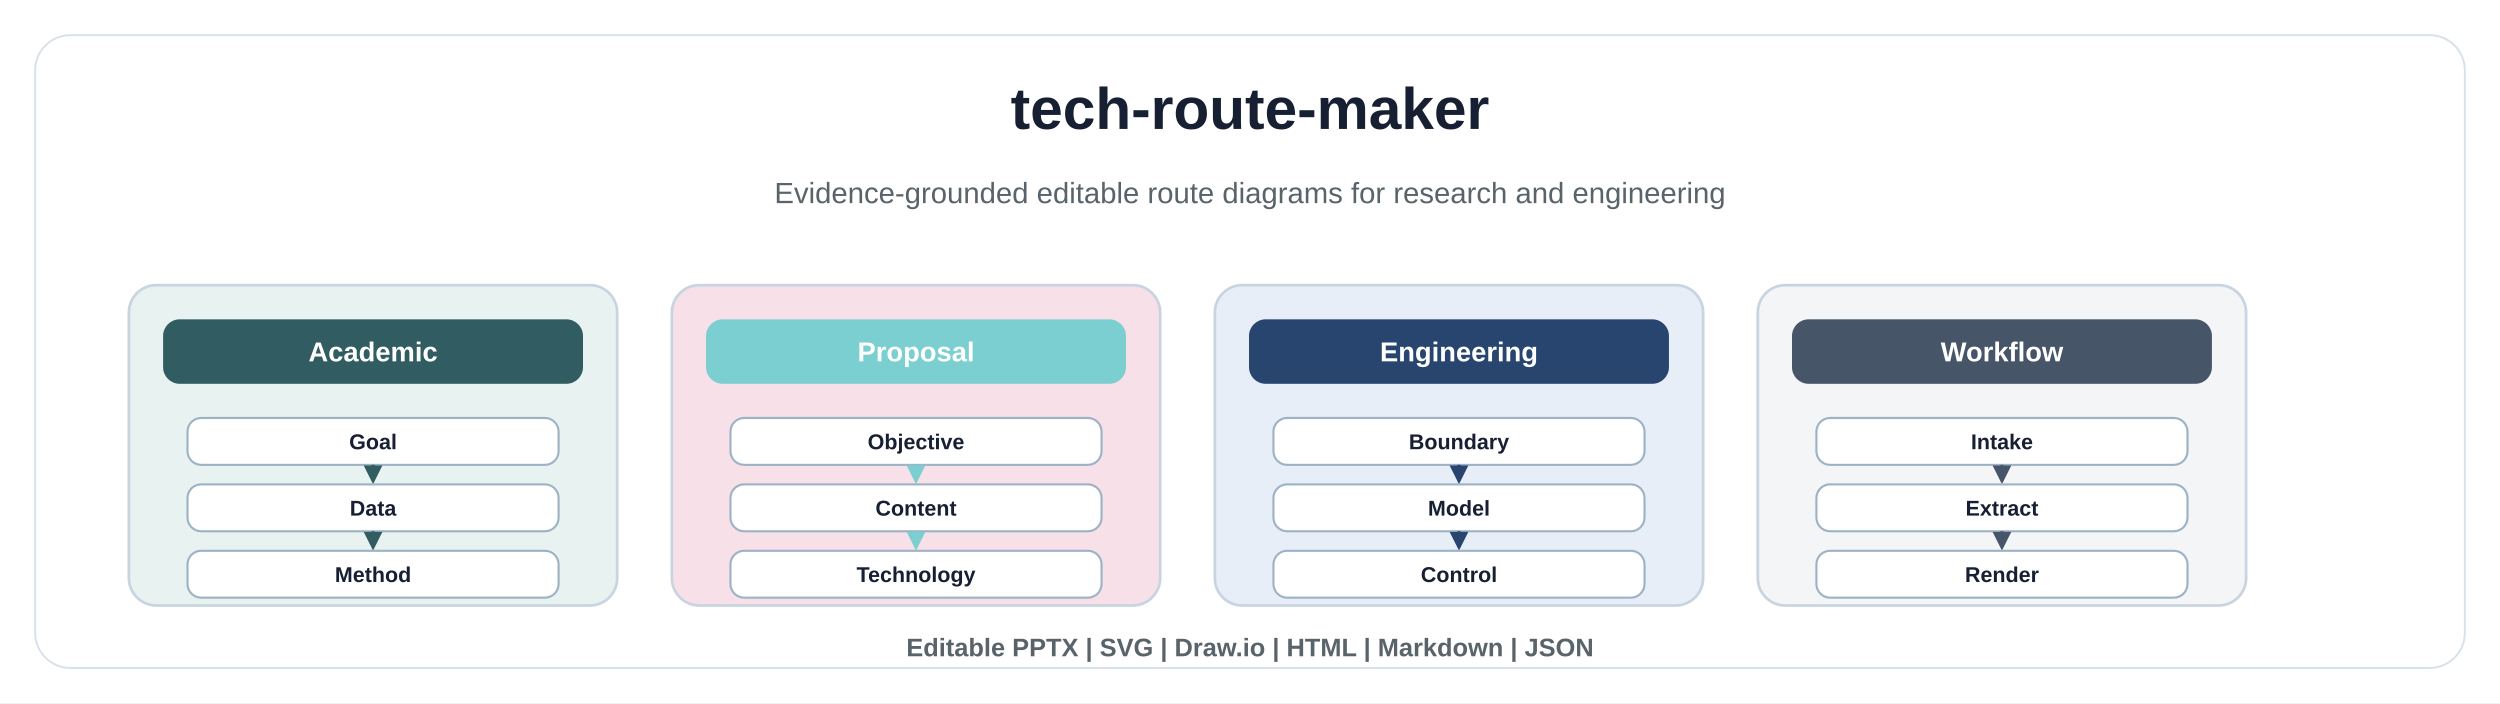
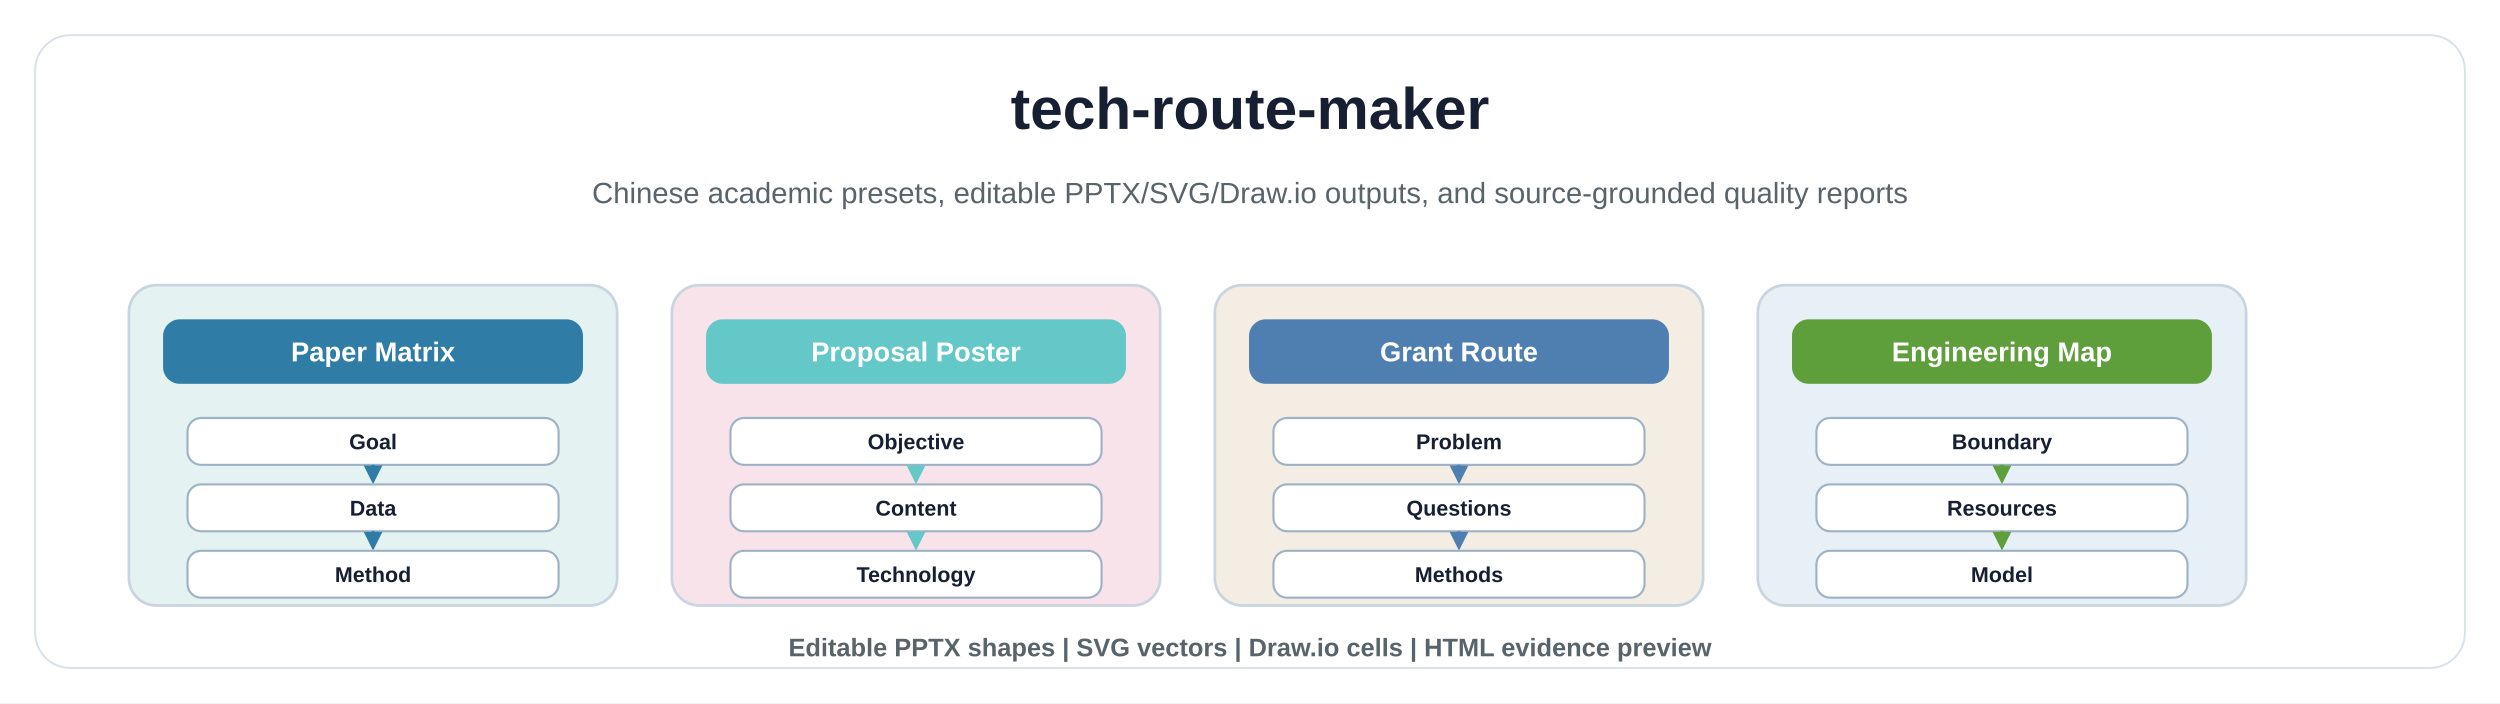
<svg xmlns="http://www.w3.org/2000/svg" width="1280" height="360" viewBox="0 0 1280 360">
  <rect width="100%" height="100%" fill="#FFFFFF" />
  <rect x="18" y="18" width="1244" height="324" rx="18" fill="#FFFFFF" stroke="#D8E1EA" stroke-width="1" />
  <text x="640" y="66" text-anchor="middle" font-family="Arial, Helvetica, sans-serif" font-size="30" font-weight="700" fill="#172033">tech-route-maker</text>
-   <text x="640" y="104" text-anchor="middle" font-family="Arial, Helvetica, sans-serif" font-size="15" font-weight="400" fill="#59636A">Evidence-grounded editable route diagrams for research and engineering</text>
-   <rect x="66" y="146" width="250" height="164" rx="14" fill="#E8F3F1" stroke="#C8D4E0" stroke-width="1.4" />
-   <rect x="84" y="164" width="214" height="32" rx="8" fill="#315C61" stroke="#315C61" stroke-width="1" />
-   <text x="191.0" y="185" text-anchor="middle" font-family="Arial, Helvetica, sans-serif" font-size="14" font-weight="700" fill="#FFFFFF">Academic</text>
+   <text x="640" y="104" text-anchor="middle" font-family="Arial, Helvetica, sans-serif" font-size="15" font-weight="400" fill="#59636A">Chinese academic presets, editable PPTX/SVG/Draw.io outputs, and source-grounded quality reports</text>
+   <rect x="66" y="146" width="250" height="164" rx="14" fill="#E4F3F1" stroke="#C8D4E0" stroke-width="1.4" />
+   <rect x="84" y="164" width="214" height="32" rx="8" fill="#2F7CA6" stroke="#2F7CA6" stroke-width="1" />
+   <text x="191.0" y="185" text-anchor="middle" font-family="Arial, Helvetica, sans-serif" font-size="14" font-weight="700" fill="#FFFFFF">Paper Matrix</text>
  <rect x="96" y="214" width="190" height="24" rx="7" fill="#FFFFFF" stroke="#9DB3C5" stroke-width="1.1" />
  <text x="191.0" y="230.0" text-anchor="middle" font-family="Arial, Helvetica, sans-serif" font-size="11" font-weight="600" fill="#172033">Goal</text>
-   <path d="M 191.0 238 L 191.0 246" stroke="#315C61" stroke-width="1.6" marker-end="url(#arrow0)" />
+   <path d="M 191.0 238 L 191.0 246" stroke="#2F7CA6" stroke-width="1.6" marker-end="url(#arrow0)" />
  <rect x="96" y="248" width="190" height="24" rx="7" fill="#FFFFFF" stroke="#9DB3C5" stroke-width="1.1" />
  <text x="191.0" y="264.0" text-anchor="middle" font-family="Arial, Helvetica, sans-serif" font-size="11" font-weight="600" fill="#172033">Data</text>
-   <path d="M 191.0 272 L 191.0 280" stroke="#315C61" stroke-width="1.6" marker-end="url(#arrow0)" />
+   <path d="M 191.0 272 L 191.0 280" stroke="#2F7CA6" stroke-width="1.6" marker-end="url(#arrow0)" />
  <rect x="96" y="282" width="190" height="24" rx="7" fill="#FFFFFF" stroke="#9DB3C5" stroke-width="1.1" />
  <text x="191.0" y="298.0" text-anchor="middle" font-family="Arial, Helvetica, sans-serif" font-size="11" font-weight="600" fill="#172033">Method</text>
  <defs>
    <marker id="arrow0" viewBox="0 0 10 10" refX="8" refY="5" markerWidth="6" markerHeight="6" orient="auto">
-       <path d="M 0 0 L 10 5 L 0 10 z" fill="#315C61" />
+       <path d="M 0 0 L 10 5 L 0 10 z" fill="#2F7CA6" />
    </marker>
  </defs>
-   <rect x="344" y="146" width="250" height="164" rx="14" fill="#F7E0E8" stroke="#C8D4E0" stroke-width="1.4" />
-   <rect x="362" y="164" width="214" height="32" rx="8" fill="#7BCFD0" stroke="#7BCFD0" stroke-width="1" />
-   <text x="469.0" y="185" text-anchor="middle" font-family="Arial, Helvetica, sans-serif" font-size="14" font-weight="700" fill="#FFFFFF">Proposal</text>
+   <rect x="344" y="146" width="250" height="164" rx="14" fill="#F8E3EA" stroke="#C8D4E0" stroke-width="1.4" />
+   <rect x="362" y="164" width="214" height="32" rx="8" fill="#64C7C8" stroke="#64C7C8" stroke-width="1" />
+   <text x="469.0" y="185" text-anchor="middle" font-family="Arial, Helvetica, sans-serif" font-size="14" font-weight="700" fill="#FFFFFF">Proposal Poster</text>
  <rect x="374" y="214" width="190" height="24" rx="7" fill="#FFFFFF" stroke="#9DB3C5" stroke-width="1.1" />
  <text x="469.0" y="230.0" text-anchor="middle" font-family="Arial, Helvetica, sans-serif" font-size="11" font-weight="600" fill="#172033">Objective</text>
-   <path d="M 469.0 238 L 469.0 246" stroke="#7BCFD0" stroke-width="1.6" marker-end="url(#arrow1)" />
+   <path d="M 469.0 238 L 469.0 246" stroke="#64C7C8" stroke-width="1.6" marker-end="url(#arrow1)" />
  <rect x="374" y="248" width="190" height="24" rx="7" fill="#FFFFFF" stroke="#9DB3C5" stroke-width="1.1" />
  <text x="469.0" y="264.0" text-anchor="middle" font-family="Arial, Helvetica, sans-serif" font-size="11" font-weight="600" fill="#172033">Content</text>
-   <path d="M 469.0 272 L 469.0 280" stroke="#7BCFD0" stroke-width="1.6" marker-end="url(#arrow1)" />
+   <path d="M 469.0 272 L 469.0 280" stroke="#64C7C8" stroke-width="1.6" marker-end="url(#arrow1)" />
  <rect x="374" y="282" width="190" height="24" rx="7" fill="#FFFFFF" stroke="#9DB3C5" stroke-width="1.1" />
  <text x="469.0" y="298.0" text-anchor="middle" font-family="Arial, Helvetica, sans-serif" font-size="11" font-weight="600" fill="#172033">Technology</text>
  <defs>
    <marker id="arrow1" viewBox="0 0 10 10" refX="8" refY="5" markerWidth="6" markerHeight="6" orient="auto">
-       <path d="M 0 0 L 10 5 L 0 10 z" fill="#7BCFD0" />
+       <path d="M 0 0 L 10 5 L 0 10 z" fill="#64C7C8" />
    </marker>
  </defs>
-   <rect x="622" y="146" width="250" height="164" rx="14" fill="#E8EEF7" stroke="#C8D4E0" stroke-width="1.4" />
-   <rect x="640" y="164" width="214" height="32" rx="8" fill="#27456F" stroke="#27456F" stroke-width="1" />
-   <text x="747.0" y="185" text-anchor="middle" font-family="Arial, Helvetica, sans-serif" font-size="14" font-weight="700" fill="#FFFFFF">Engineering</text>
+   <rect x="622" y="146" width="250" height="164" rx="14" fill="#F4EDE3" stroke="#C8D4E0" stroke-width="1.4" />
+   <rect x="640" y="164" width="214" height="32" rx="8" fill="#4E7FB0" stroke="#4E7FB0" stroke-width="1" />
+   <text x="747.0" y="185" text-anchor="middle" font-family="Arial, Helvetica, sans-serif" font-size="14" font-weight="700" fill="#FFFFFF">Grant Route</text>
  <rect x="652" y="214" width="190" height="24" rx="7" fill="#FFFFFF" stroke="#9DB3C5" stroke-width="1.1" />
-   <text x="747.0" y="230.0" text-anchor="middle" font-family="Arial, Helvetica, sans-serif" font-size="11" font-weight="600" fill="#172033">Boundary</text>
-   <path d="M 747.0 238 L 747.0 246" stroke="#27456F" stroke-width="1.6" marker-end="url(#arrow2)" />
+   <text x="747.0" y="230.0" text-anchor="middle" font-family="Arial, Helvetica, sans-serif" font-size="11" font-weight="600" fill="#172033">Problem</text>
+   <path d="M 747.0 238 L 747.0 246" stroke="#4E7FB0" stroke-width="1.6" marker-end="url(#arrow2)" />
  <rect x="652" y="248" width="190" height="24" rx="7" fill="#FFFFFF" stroke="#9DB3C5" stroke-width="1.1" />
-   <text x="747.0" y="264.0" text-anchor="middle" font-family="Arial, Helvetica, sans-serif" font-size="11" font-weight="600" fill="#172033">Model</text>
-   <path d="M 747.0 272 L 747.0 280" stroke="#27456F" stroke-width="1.6" marker-end="url(#arrow2)" />
+   <text x="747.0" y="264.0" text-anchor="middle" font-family="Arial, Helvetica, sans-serif" font-size="11" font-weight="600" fill="#172033">Questions</text>
+   <path d="M 747.0 272 L 747.0 280" stroke="#4E7FB0" stroke-width="1.6" marker-end="url(#arrow2)" />
  <rect x="652" y="282" width="190" height="24" rx="7" fill="#FFFFFF" stroke="#9DB3C5" stroke-width="1.1" />
-   <text x="747.0" y="298.0" text-anchor="middle" font-family="Arial, Helvetica, sans-serif" font-size="11" font-weight="600" fill="#172033">Control</text>
+   <text x="747.0" y="298.0" text-anchor="middle" font-family="Arial, Helvetica, sans-serif" font-size="11" font-weight="600" fill="#172033">Methods</text>
  <defs>
    <marker id="arrow2" viewBox="0 0 10 10" refX="8" refY="5" markerWidth="6" markerHeight="6" orient="auto">
-       <path d="M 0 0 L 10 5 L 0 10 z" fill="#27456F" />
+       <path d="M 0 0 L 10 5 L 0 10 z" fill="#4E7FB0" />
    </marker>
  </defs>
-   <rect x="900" y="146" width="250" height="164" rx="14" fill="#F4F5F7" stroke="#C8D4E0" stroke-width="1.4" />
-   <rect x="918" y="164" width="214" height="32" rx="8" fill="#475569" stroke="#475569" stroke-width="1" />
-   <text x="1025.0" y="185" text-anchor="middle" font-family="Arial, Helvetica, sans-serif" font-size="14" font-weight="700" fill="#FFFFFF">Workflow</text>
+   <rect x="900" y="146" width="250" height="164" rx="14" fill="#E7F0F7" stroke="#C8D4E0" stroke-width="1.4" />
+   <rect x="918" y="164" width="214" height="32" rx="8" fill="#5E9F3B" stroke="#5E9F3B" stroke-width="1" />
+   <text x="1025.0" y="185" text-anchor="middle" font-family="Arial, Helvetica, sans-serif" font-size="14" font-weight="700" fill="#FFFFFF">Engineering Map</text>
  <rect x="930" y="214" width="190" height="24" rx="7" fill="#FFFFFF" stroke="#9DB3C5" stroke-width="1.1" />
-   <text x="1025.0" y="230.0" text-anchor="middle" font-family="Arial, Helvetica, sans-serif" font-size="11" font-weight="600" fill="#172033">Intake</text>
-   <path d="M 1025.0 238 L 1025.0 246" stroke="#475569" stroke-width="1.6" marker-end="url(#arrow3)" />
+   <text x="1025.0" y="230.0" text-anchor="middle" font-family="Arial, Helvetica, sans-serif" font-size="11" font-weight="600" fill="#172033">Boundary</text>
+   <path d="M 1025.0 238 L 1025.0 246" stroke="#5E9F3B" stroke-width="1.6" marker-end="url(#arrow3)" />
  <rect x="930" y="248" width="190" height="24" rx="7" fill="#FFFFFF" stroke="#9DB3C5" stroke-width="1.1" />
-   <text x="1025.0" y="264.0" text-anchor="middle" font-family="Arial, Helvetica, sans-serif" font-size="11" font-weight="600" fill="#172033">Extract</text>
-   <path d="M 1025.0 272 L 1025.0 280" stroke="#475569" stroke-width="1.6" marker-end="url(#arrow3)" />
+   <text x="1025.0" y="264.0" text-anchor="middle" font-family="Arial, Helvetica, sans-serif" font-size="11" font-weight="600" fill="#172033">Resources</text>
+   <path d="M 1025.0 272 L 1025.0 280" stroke="#5E9F3B" stroke-width="1.6" marker-end="url(#arrow3)" />
  <rect x="930" y="282" width="190" height="24" rx="7" fill="#FFFFFF" stroke="#9DB3C5" stroke-width="1.1" />
-   <text x="1025.0" y="298.0" text-anchor="middle" font-family="Arial, Helvetica, sans-serif" font-size="11" font-weight="600" fill="#172033">Render</text>
+   <text x="1025.0" y="298.0" text-anchor="middle" font-family="Arial, Helvetica, sans-serif" font-size="11" font-weight="600" fill="#172033">Model</text>
  <defs>
    <marker id="arrow3" viewBox="0 0 10 10" refX="8" refY="5" markerWidth="6" markerHeight="6" orient="auto">
-       <path d="M 0 0 L 10 5 L 0 10 z" fill="#475569" />
+       <path d="M 0 0 L 10 5 L 0 10 z" fill="#5E9F3B" />
    </marker>
  </defs>
-   <text x="640" y="336" text-anchor="middle" font-family="Arial, Helvetica, sans-serif" font-size="13" font-weight="600" fill="#59636A">Editable PPTX | SVG | Draw.io | HTML | Markdown | JSON</text>
+   <text x="640" y="336" text-anchor="middle" font-family="Arial, Helvetica, sans-serif" font-size="13" font-weight="600" fill="#59636A">Editable PPTX shapes | SVG vectors | Draw.io cells | HTML evidence preview</text>
</svg>
